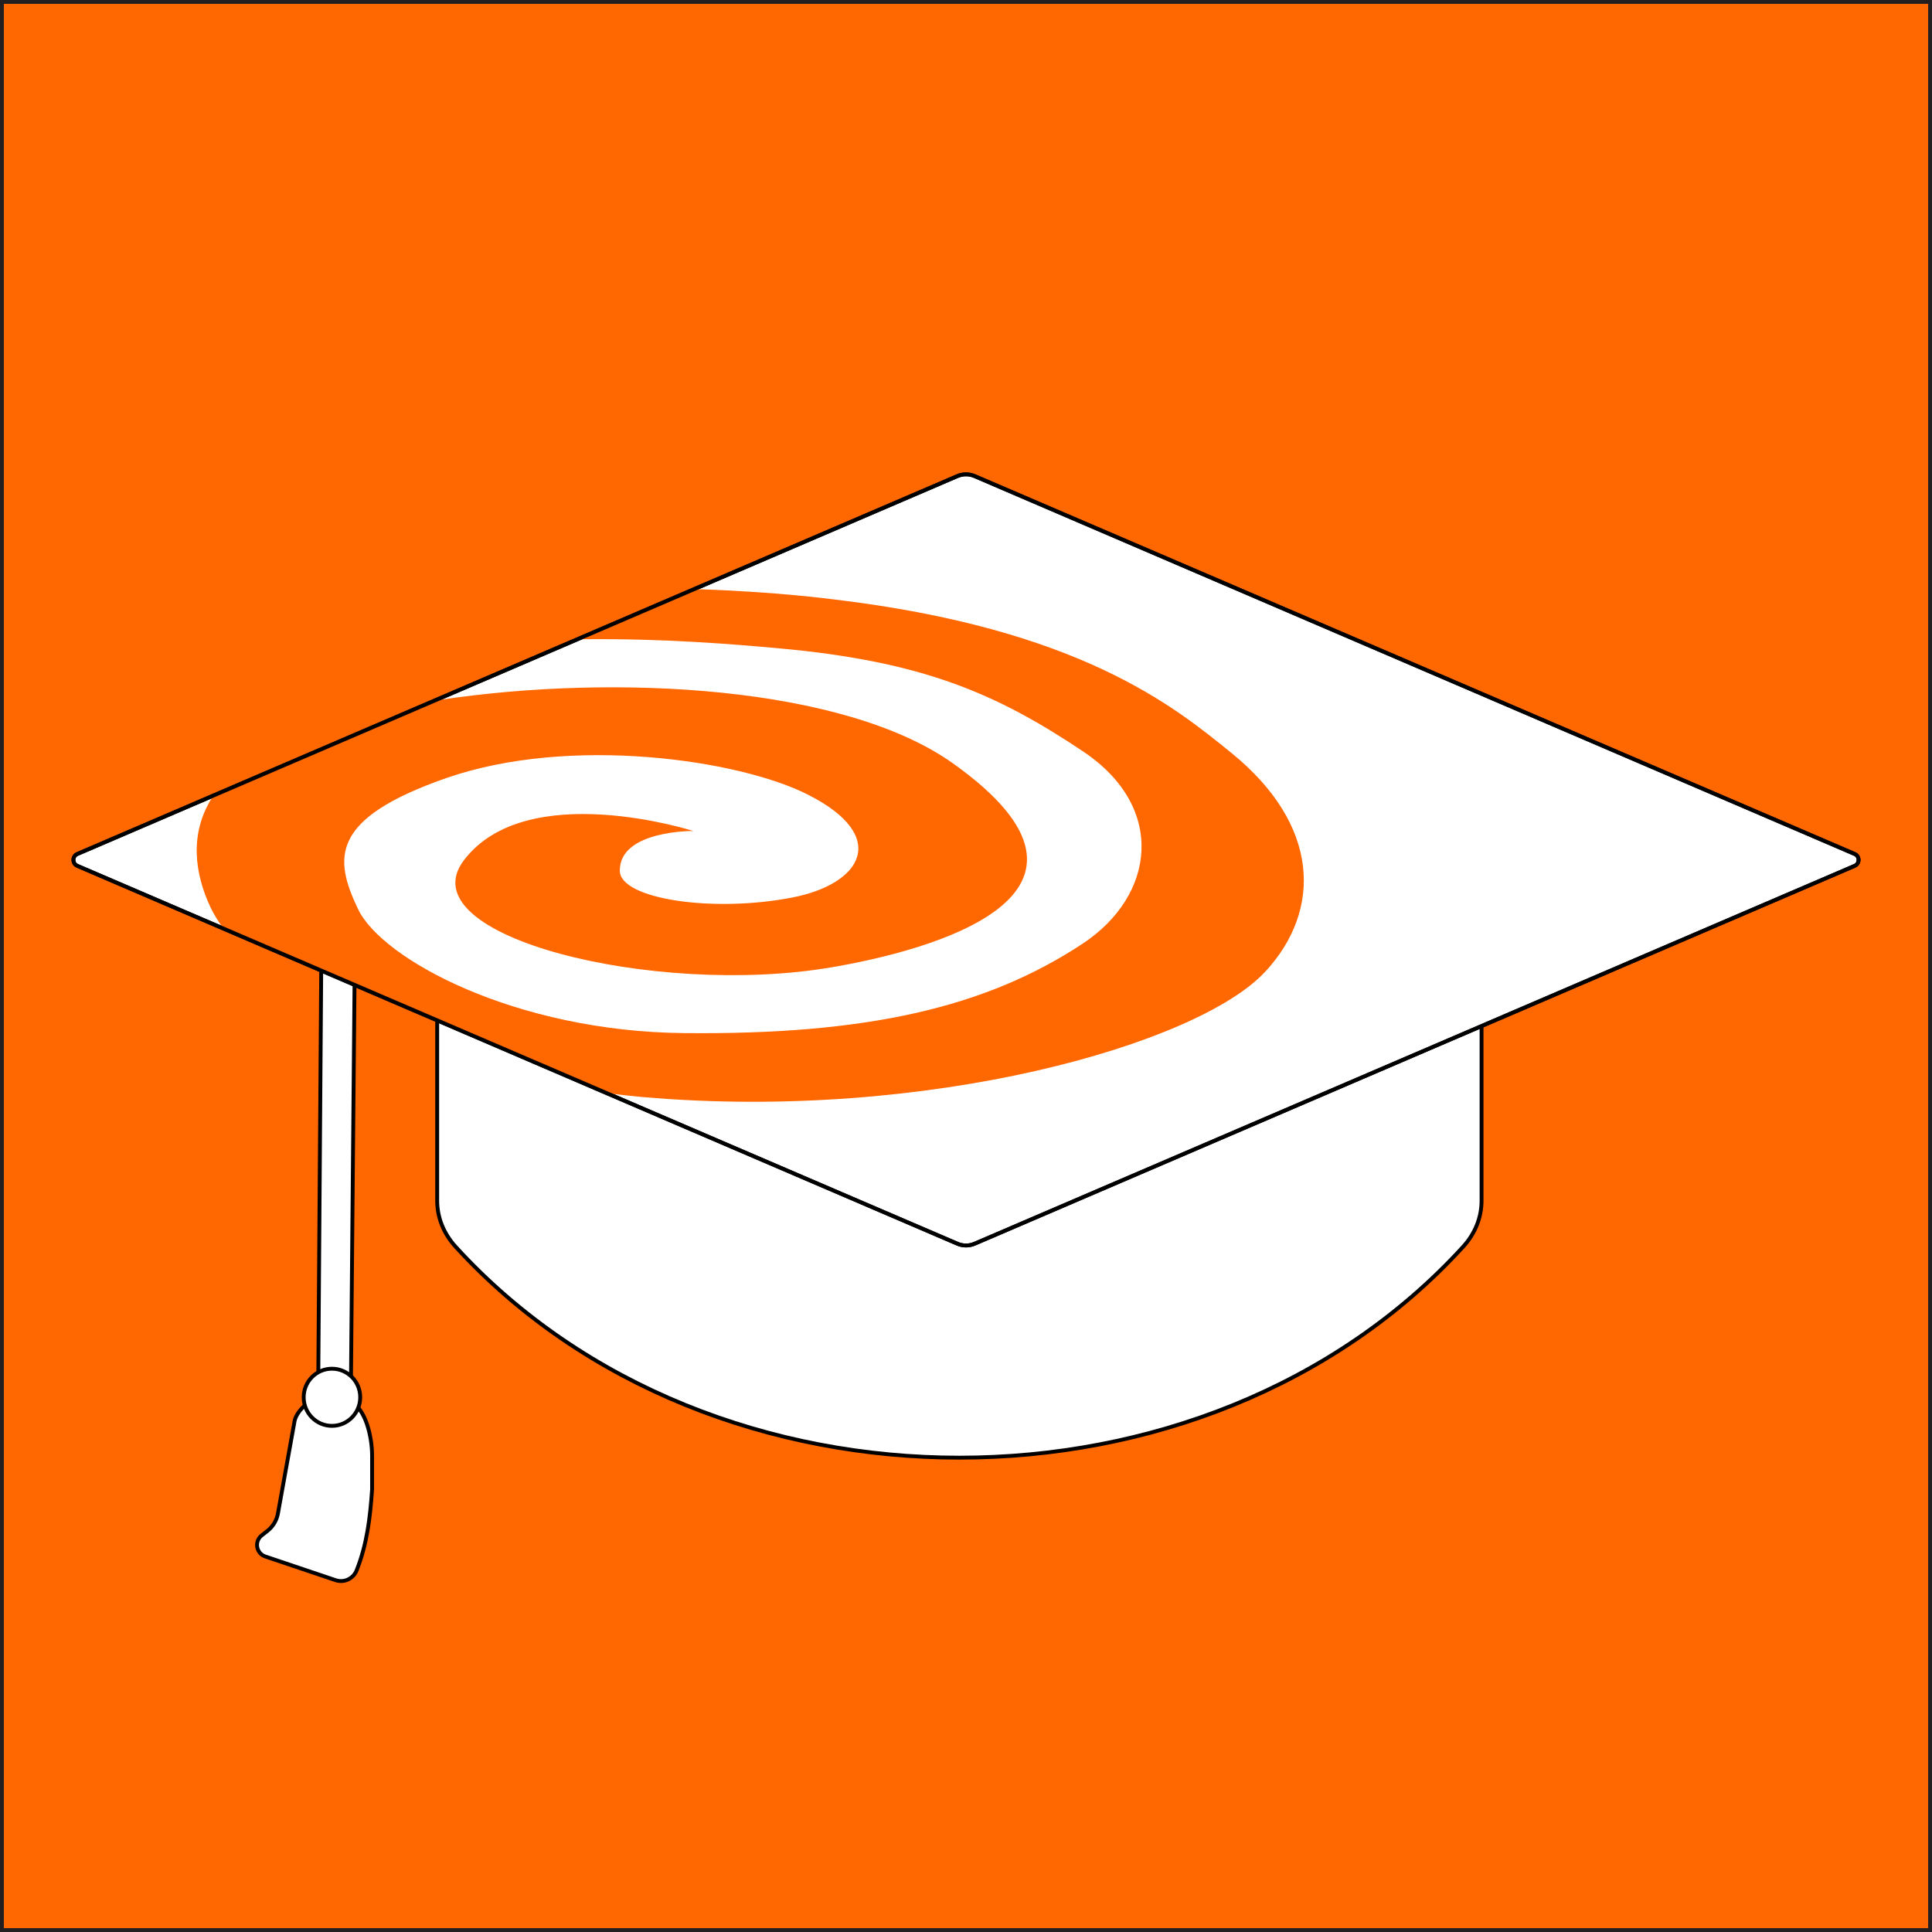
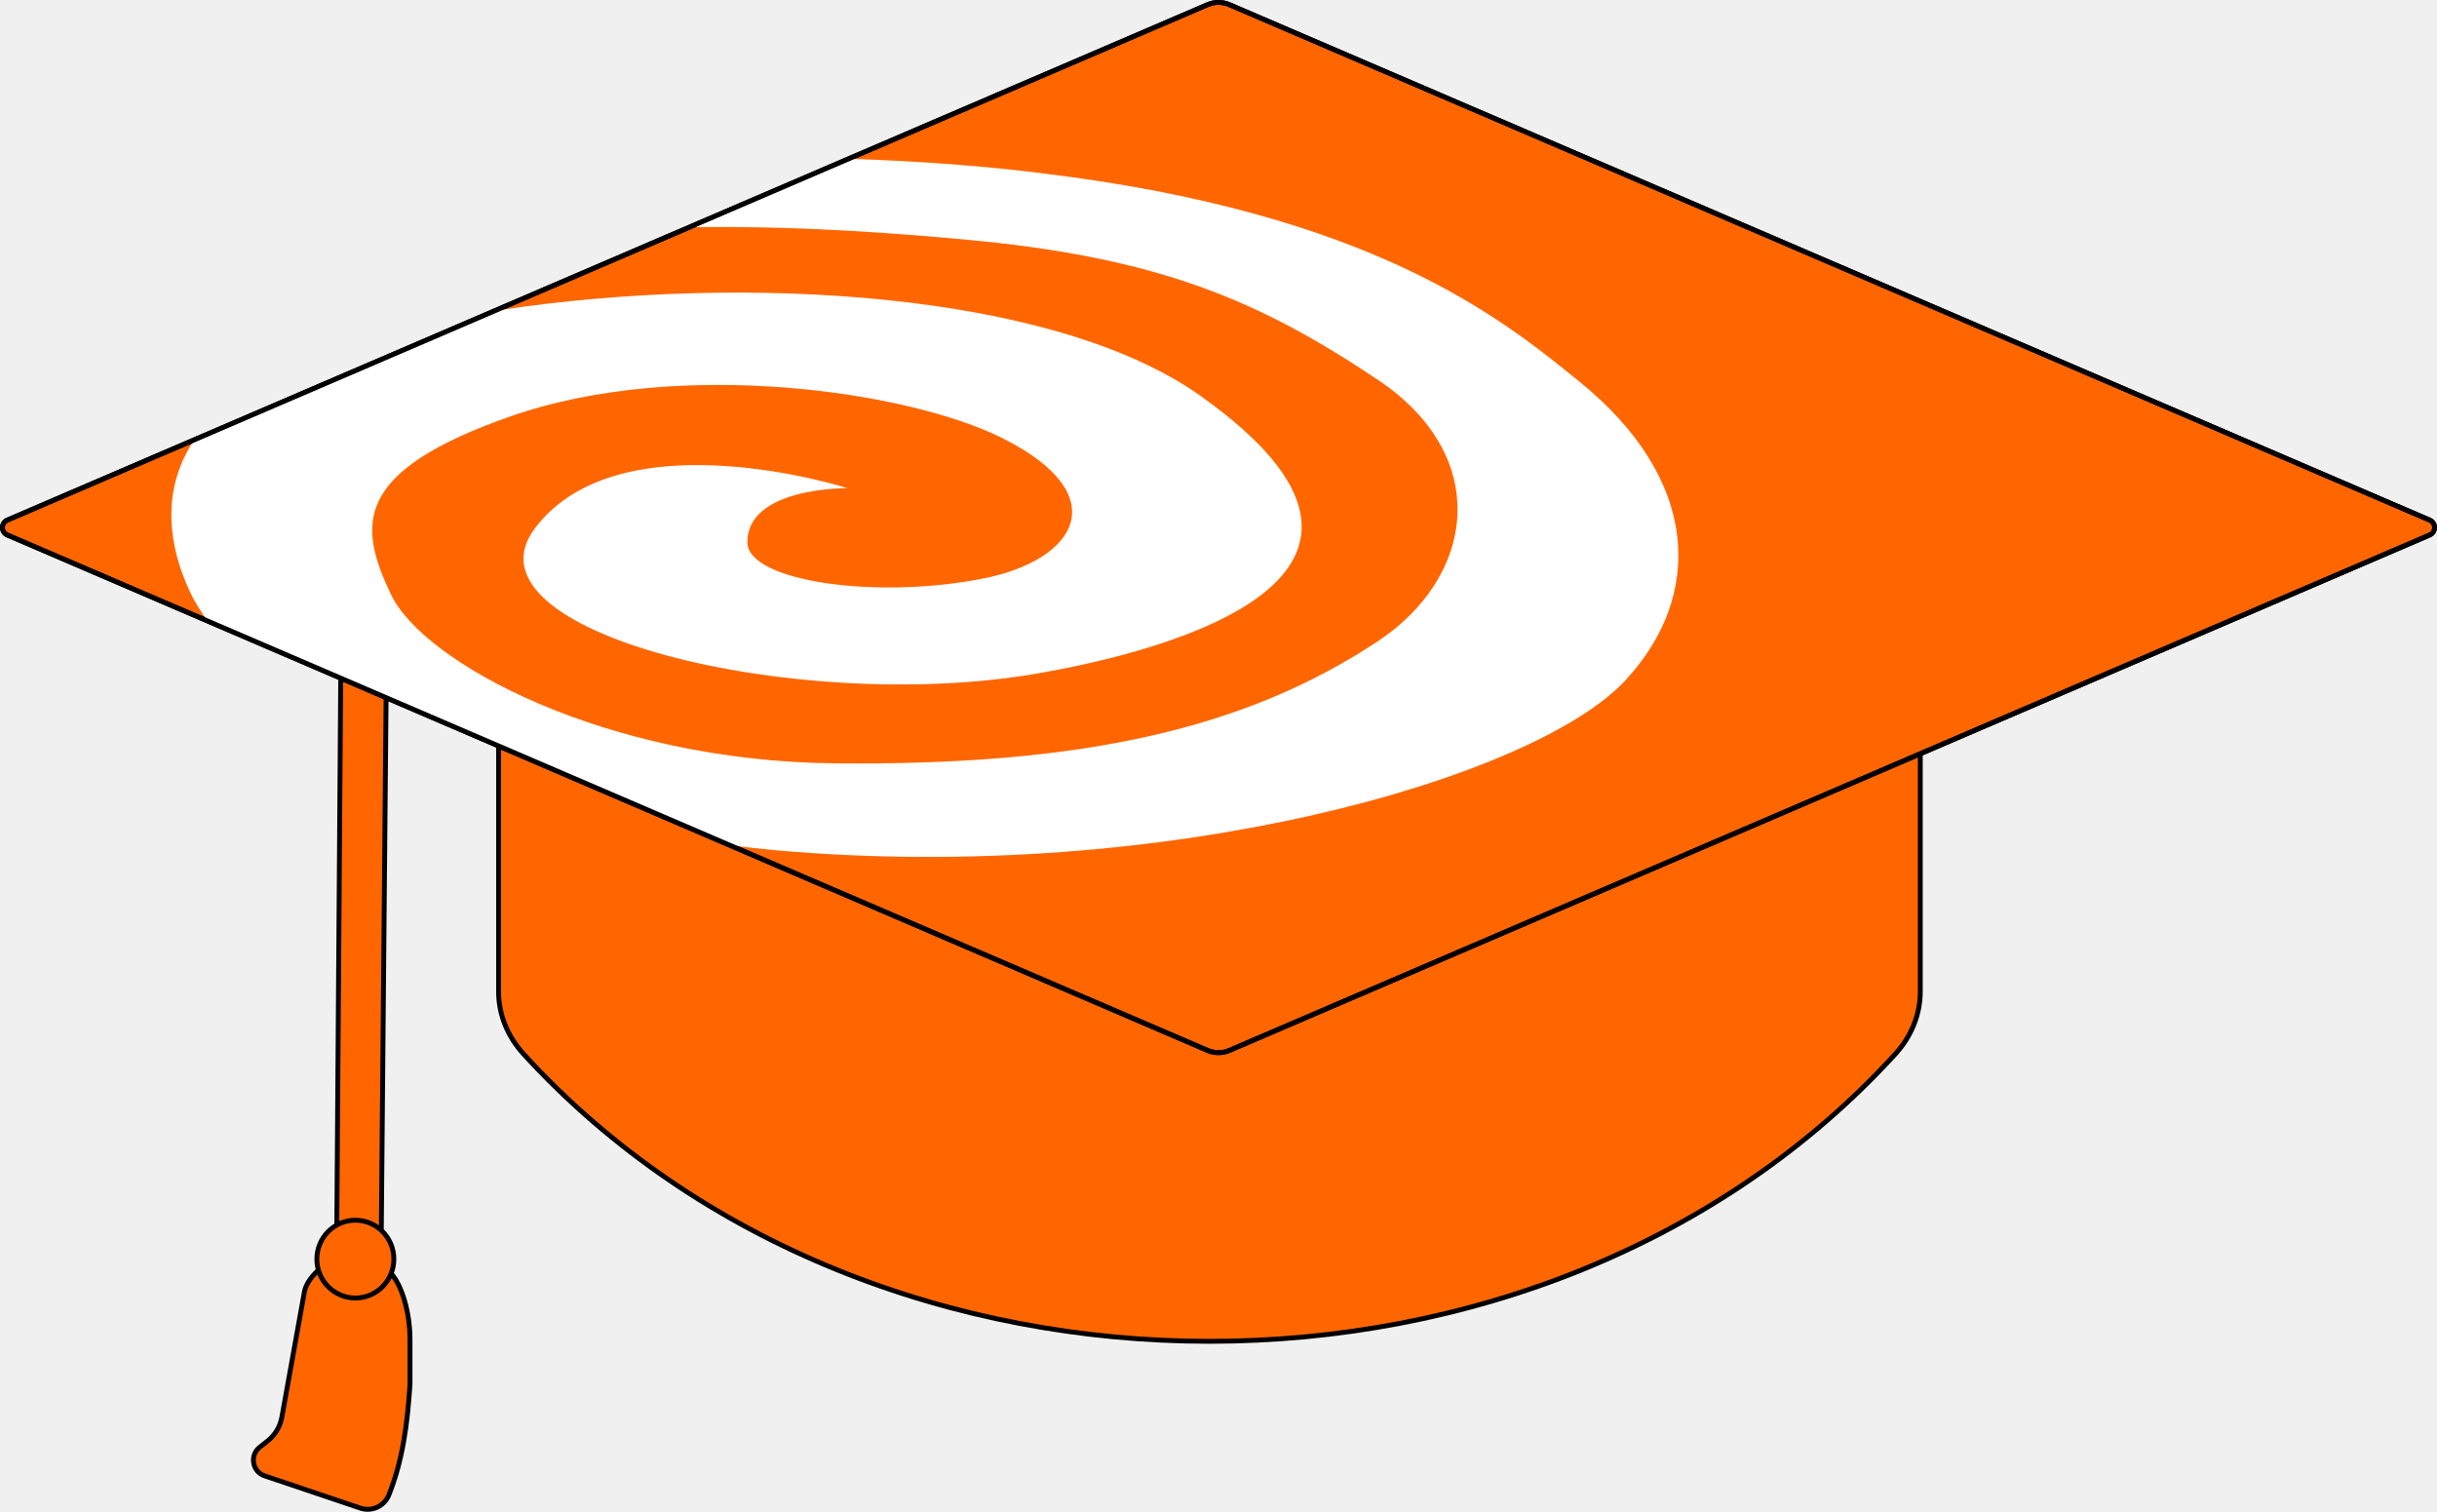
- <svg xmlns="http://www.w3.org/2000/svg" id="uuid-e0c305fa-9c10-4d39-8c53-182eb8f43531" data-name="Layer 2" viewBox="0 0 501 501">
+ <svg xmlns="http://www.w3.org/2000/svg" id="uuid-5917f7ae-c1ac-4d9a-a108-33e27971c9c3" data-name="Layer 2" viewBox="0 0 501.3 310.95">
  <defs>
    <style>
-       .uuid-546ed291-16a9-4610-9b07-45bd93c9d612, .uuid-12f6392d-fa74-4923-a3d2-9c613444fb97 {
-         fill: #ff6700;
+       .uuid-b48c303f-a0ed-4774-97b4-38a6bb14f4a1 {
+         fill: #fff;
      }

-       .uuid-12f6392d-fa74-4923-a3d2-9c613444fb97 {
-         stroke: #231f20;
+       .uuid-5841b4f5-7816-491e-b3f9-77ddd2bfda02 {
+         fill: #f60;
      }

-       .uuid-12f6392d-fa74-4923-a3d2-9c613444fb97, .uuid-11bb5e0b-346c-410f-9d42-4b81b791a247, .uuid-7d30d1ac-eb75-47f2-8d34-95b4234cbb0c {
+       .uuid-5841b4f5-7816-491e-b3f9-77ddd2bfda02, .uuid-3a09080e-263f-4a20-8b15-63aeeac88f58 {
+         stroke: #000;
        stroke-miterlimit: 10;
      }

-       .uuid-11bb5e0b-346c-410f-9d42-4b81b791a247 {
-         fill: #fff;
-       }
- 
-       .uuid-11bb5e0b-346c-410f-9d42-4b81b791a247, .uuid-7d30d1ac-eb75-47f2-8d34-95b4234cbb0c {
-         stroke: #000;
-       }
- 
-       .uuid-7d30d1ac-eb75-47f2-8d34-95b4234cbb0c {
+       .uuid-3a09080e-263f-4a20-8b15-63aeeac88f58 {
        fill: none;
      }
    </style>
  </defs>
-   <g id="uuid-e996d305-db57-49ae-a699-d2bf66333481" data-name="edu_hat">
-     <rect class="uuid-12f6392d-fa74-4923-a3d2-9c613444fb97" x=".5" y=".5" width="500" height="500" />
-     <g id="uuid-2e862aaf-8c30-466a-81fe-27d9486f9573" data-name="white">
+   <g id="uuid-ed91720d-63e6-434f-bbfe-556c03a98cf3" data-name="edu_hat">
+     <g id="uuid-4c5f5670-b68c-4b18-95ff-8765d0592ce9" data-name="hat solo">
      <g>
-         <path class="uuid-11bb5e0b-346c-410f-9d42-4b81b791a247" d="m83.3,251.15l-.8,111.49c-2.28.22-5.66,3.36-6.12,5.92l-4.3,23.88c-.32,1.81-1.3,3.43-2.73,4.55l-1.49,1.17c-1.96,1.54-1.43,4.67.93,5.46l18.25,6.15c2.19.74,4.58-.38,5.44-2.55h0c2.65-6.68,3.5-13.45,4.01-21.01v-8.69c0-5.33-1.89-12.45-5.53-13.93l1-111.12c-1.79-1.65-6.49-2.42-8.66-1.33Z" />
-         <ellipse class="uuid-11bb5e0b-346c-410f-9d42-4b81b791a247" cx="86.08" cy="362.34" rx="7.33" ry="7.41" />
+         <path class="uuid-5841b4f5-7816-491e-b3f9-77ddd2bfda02" d="m70.09,138.92l-.86,120.39c-2.46.24-6.11,3.62-6.61,6.39l-4.64,25.79c-.35,1.95-1.4,3.7-2.95,4.92l-1.6,1.26c-2.12,1.66-1.55,5.04,1,5.9l19.71,6.64c2.37.8,4.94-.41,5.87-2.75h0c2.86-7.22,3.78-14.52,4.33-22.69v-9.38c0-5.76-2.05-13.45-5.97-15.04l1.08-119.99c-1.94-1.78-7.01-2.62-9.35-1.43Z" />
+         <ellipse class="uuid-5841b4f5-7816-491e-b3f9-77ddd2bfda02" cx="73.1" cy="258.99" rx="7.92" ry="8" />
      </g>
-       <path class="uuid-11bb5e0b-346c-410f-9d42-4b81b791a247" d="m113.37,228.2l135.41,58.35,135.41-58.35v83.2c0,4.32-1.68,8.51-4.78,11.9h0c-66.61,72.93-194.65,72.93-261.26,0h0c-3.09-3.39-4.78-7.58-4.78-11.9v-83.2Z" />
-       <path class="uuid-11bb5e0b-346c-410f-9d42-4b81b791a247" d="m480.94,221.45l-228.19-97.98c-1.44-.62-3.07-.62-4.5,0L20.06,221.45c-1.36.58-1.36,2.5,0,3.08l228.19,97.98c1.44.62,3.07.62,4.5,0l228.19-97.98c1.36-.58,1.36-2.5,0-3.08Z" />
-       <path class="uuid-546ed291-16a9-4610-9b07-45bd93c9d612" d="m328.02,252.07c14.95-16.09,14.28-38.26-8.84-56.94-14.62-11.84-39.15-32.09-102.93-39.69-.61-.06-14.65-1.98-35.32-2.65l-30.24,12.98c21.45-.26,39.98,1.33,50.95,2.32,37.56,3.36,56.74,11.72,79.3,26.82,21.65,14.54,18.57,37.41-.18,49.79-25.04,16.55-55.93,23.69-103.45,23.2-43.71-.44-78.34-19.17-84.49-32.21-6.19-13.06-7.43-23.35,22.93-33.93,32.06-11.16,75.89-4.78,93.79,4.32,21.41,10.85,13.91,23.19-4.14,26.67-20.65,4.01-44.68.37-44.67-6.96-.07-10.53,19.07-10.3,19.07-10.3,0,0-43.25-13.86-59.52,7.61-14.95,19.75,49.53,35.54,95.3,27.75,25.46-4.32,79.54-18.71,31.55-52.89-28.1-20.04-87.35-23.34-133.1-16.47l-59.02,25.34c-6.01,9.45-4.48,19.82-.43,28.44.78,1.65,1.88,3.45,3.21,5.33l99.98,42.93c2.94.34,5.86.69,8.96.96,74.05,6.42,143.9-13.71,161.29-32.44Z" />
-       <path class="uuid-7d30d1ac-eb75-47f2-8d34-95b4234cbb0c" d="m480.94,221.45l-228.19-97.98c-1.44-.62-3.07-.62-4.5,0L20.06,221.45c-1.36.58-1.36,2.5,0,3.08l228.19,97.98c1.44.62,3.07.62,4.5,0l228.19-97.98c1.36-.58,1.36-2.5,0-3.08Z" />
+       <path class="uuid-5841b4f5-7816-491e-b3f9-77ddd2bfda02" d="m102.56,114.14l146.23,63.01,146.22-63.01v89.84c0,4.66-1.82,9.19-5.16,12.85h0c-71.93,78.76-210.2,78.76-282.13,0h0c-3.34-3.66-5.16-8.18-5.16-12.85v-89.84Z" />
+       <path class="uuid-5841b4f5-7816-491e-b3f9-77ddd2bfda02" d="m499.78,106.97L252.9.96c-1.44-.62-3.07-.62-4.5,0L1.52,106.97c-1.36.58-1.36,2.5,0,3.08l246.88,106.01c1.44.62,3.07.62,4.5,0l246.88-106.01c1.36-.58,1.36-2.5,0-3.08Z" />
+       <path class="uuid-b48c303f-a0ed-4774-97b4-38a6bb14f4a1" d="m334.36,139.92c16.15-17.38,15.42-41.32-9.55-61.49-15.79-12.78-42.28-34.66-111.15-42.87-.66-.07-15.82-2.14-38.14-2.86l-32.65,14.02c23.16-.28,43.17,1.44,55.02,2.5,40.56,3.63,61.27,12.66,85.64,28.97,23.38,15.71,20.05,40.39-.19,53.77-27.04,17.87-60.4,25.58-111.71,25.05-47.2-.48-84.6-20.7-91.23-34.78-6.69-14.11-8.02-25.22,24.76-36.64,34.62-12.05,81.96-5.16,101.29,4.66,23.12,11.71,15.02,25.04-4.47,28.8-22.3,4.33-48.25.4-48.24-7.51-.07-11.37,20.59-11.13,20.59-11.13,0,0-46.71-14.96-64.27,8.22-16.15,21.33,53.49,38.38,102.91,29.97,27.49-4.67,85.89-20.2,34.07-57.11-30.35-21.64-94.32-25.2-143.74-17.78l-63.73,27.37c-6.49,10.2-4.84,21.4-.47,30.71.84,1.79,2.03,3.73,3.47,5.76l107.97,46.36c3.17.37,6.33.74,9.67,1.04,79.96,6.93,155.39-14.8,174.17-35.03Z" />
+       <path class="uuid-3a09080e-263f-4a20-8b15-63aeeac88f58" d="m499.78,106.97L252.9.96c-1.44-.62-3.07-.62-4.5,0L1.52,106.97c-1.36.58-1.36,2.5,0,3.08l246.88,106.01c1.44.62,3.07.62,4.5,0l246.88-106.01c1.36-.58,1.36-2.5,0-3.08Z" />
    </g>
  </g>
</svg>
